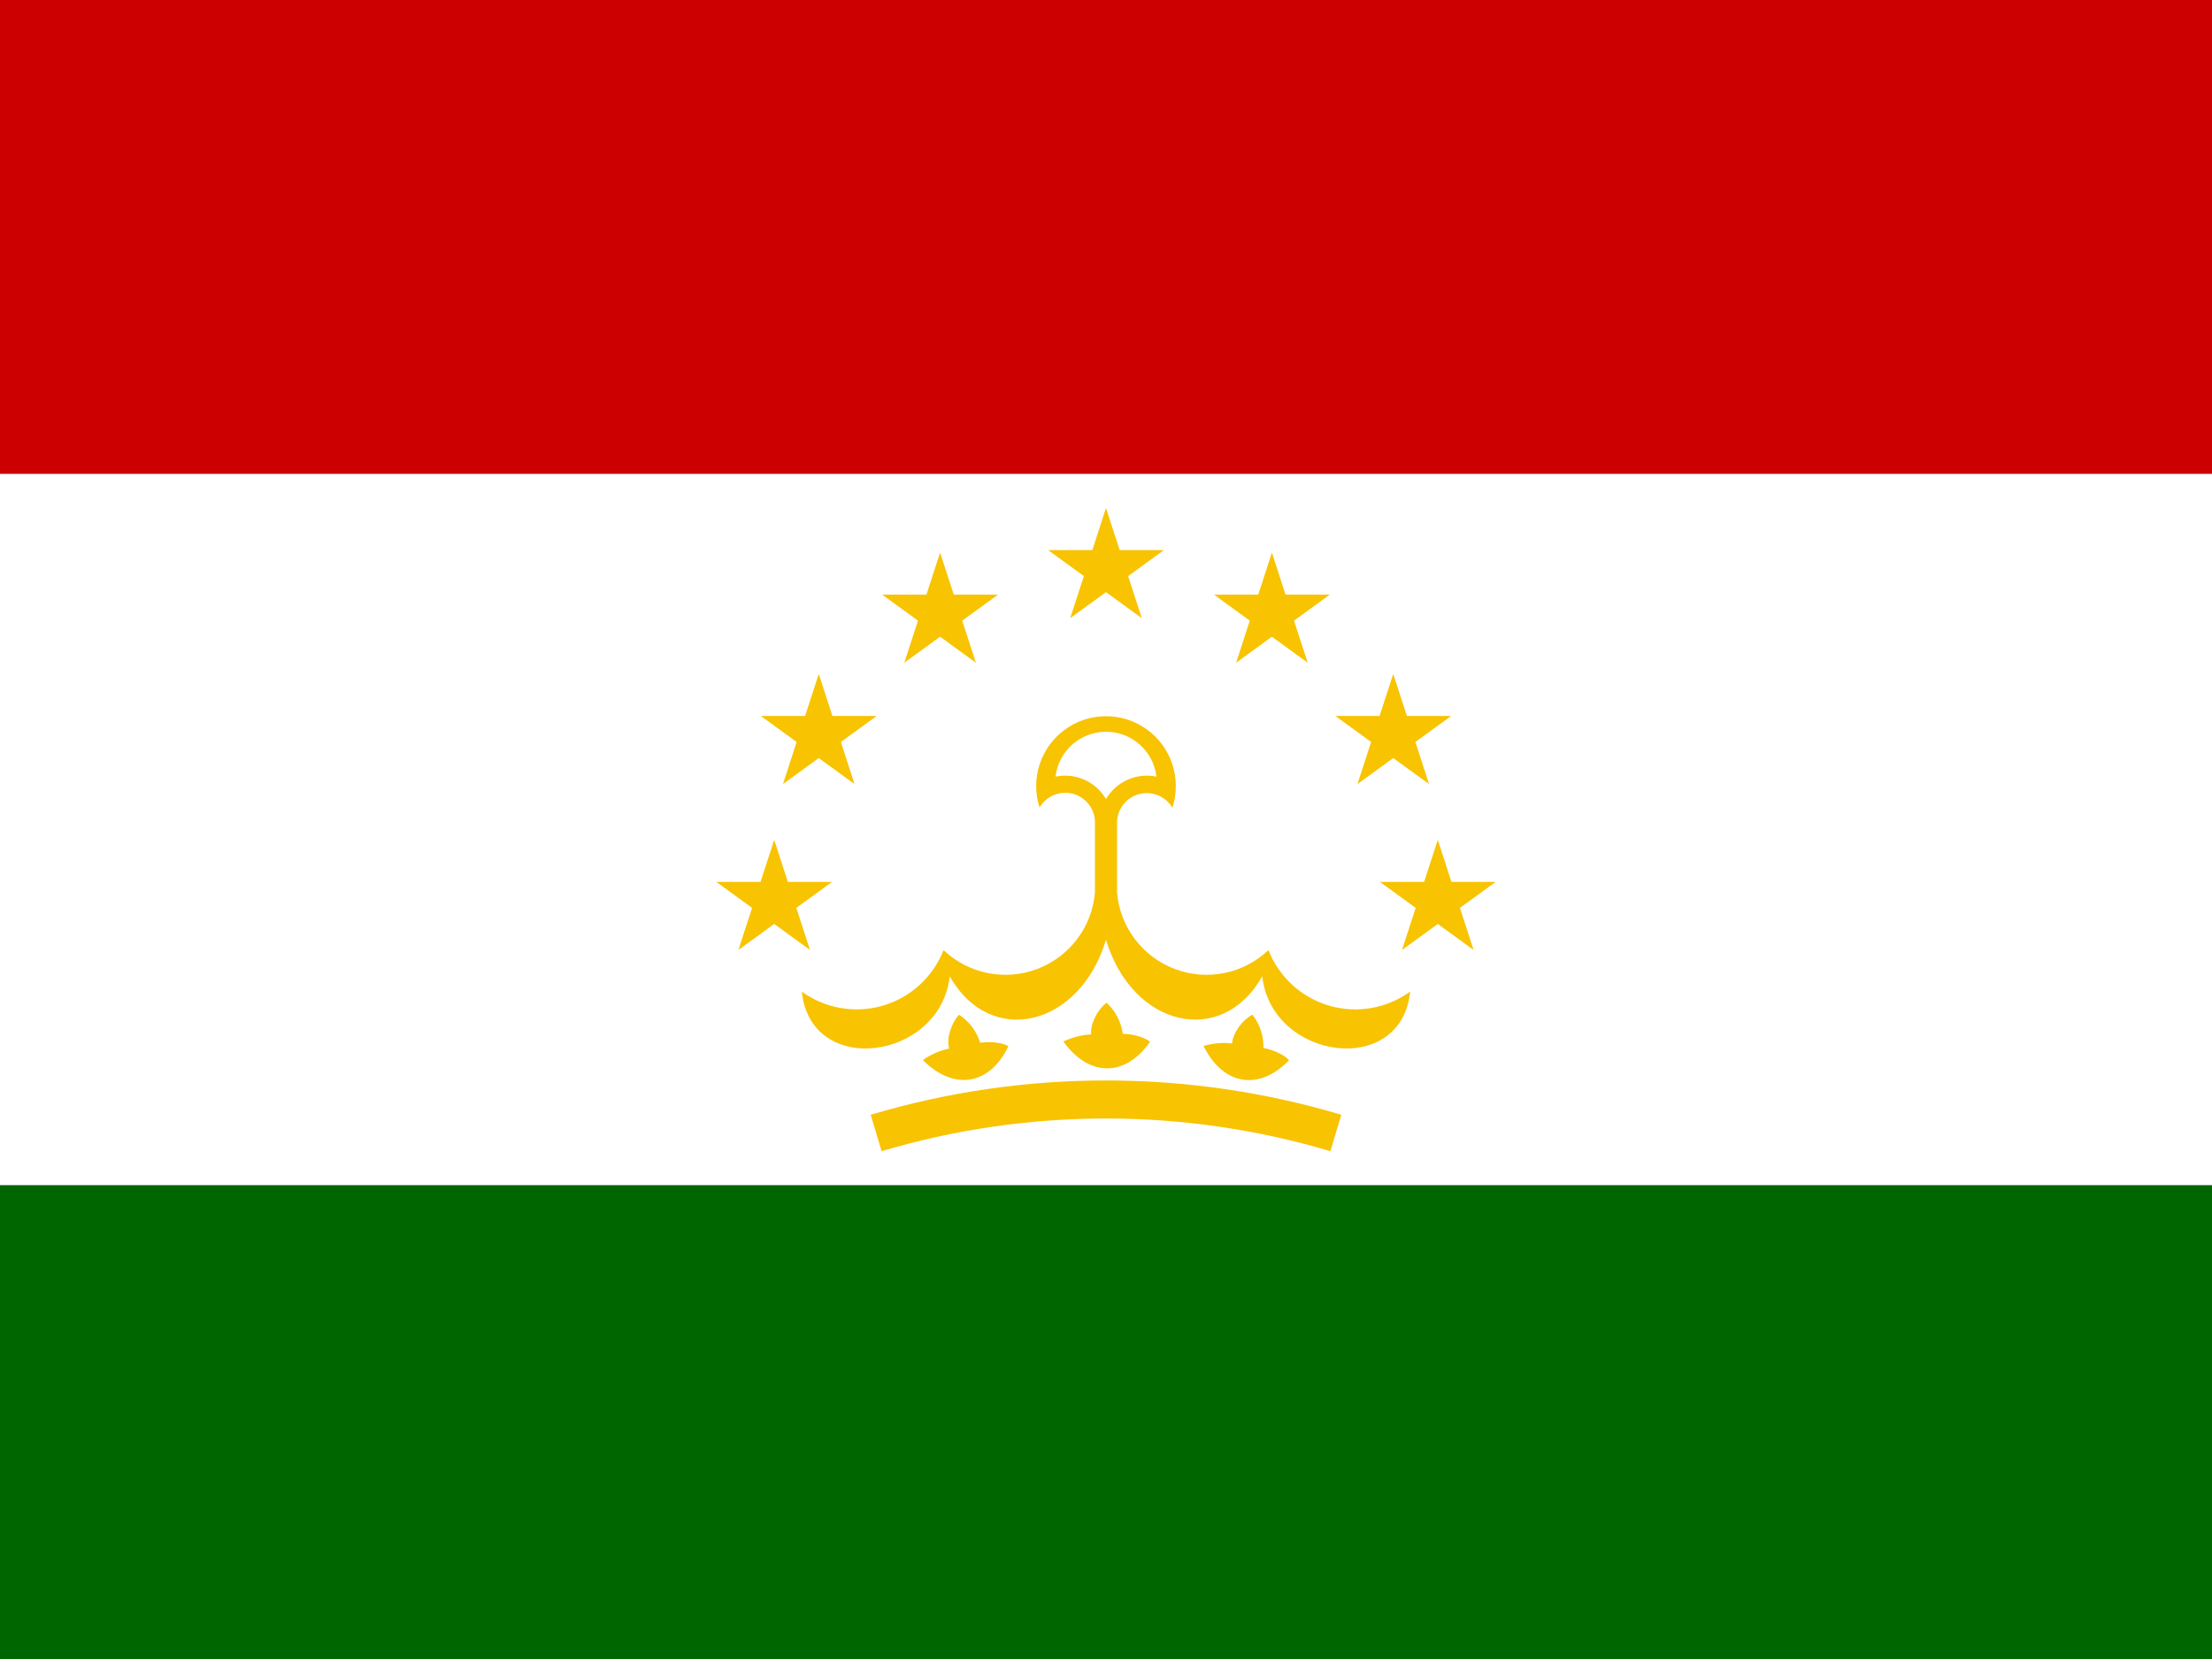
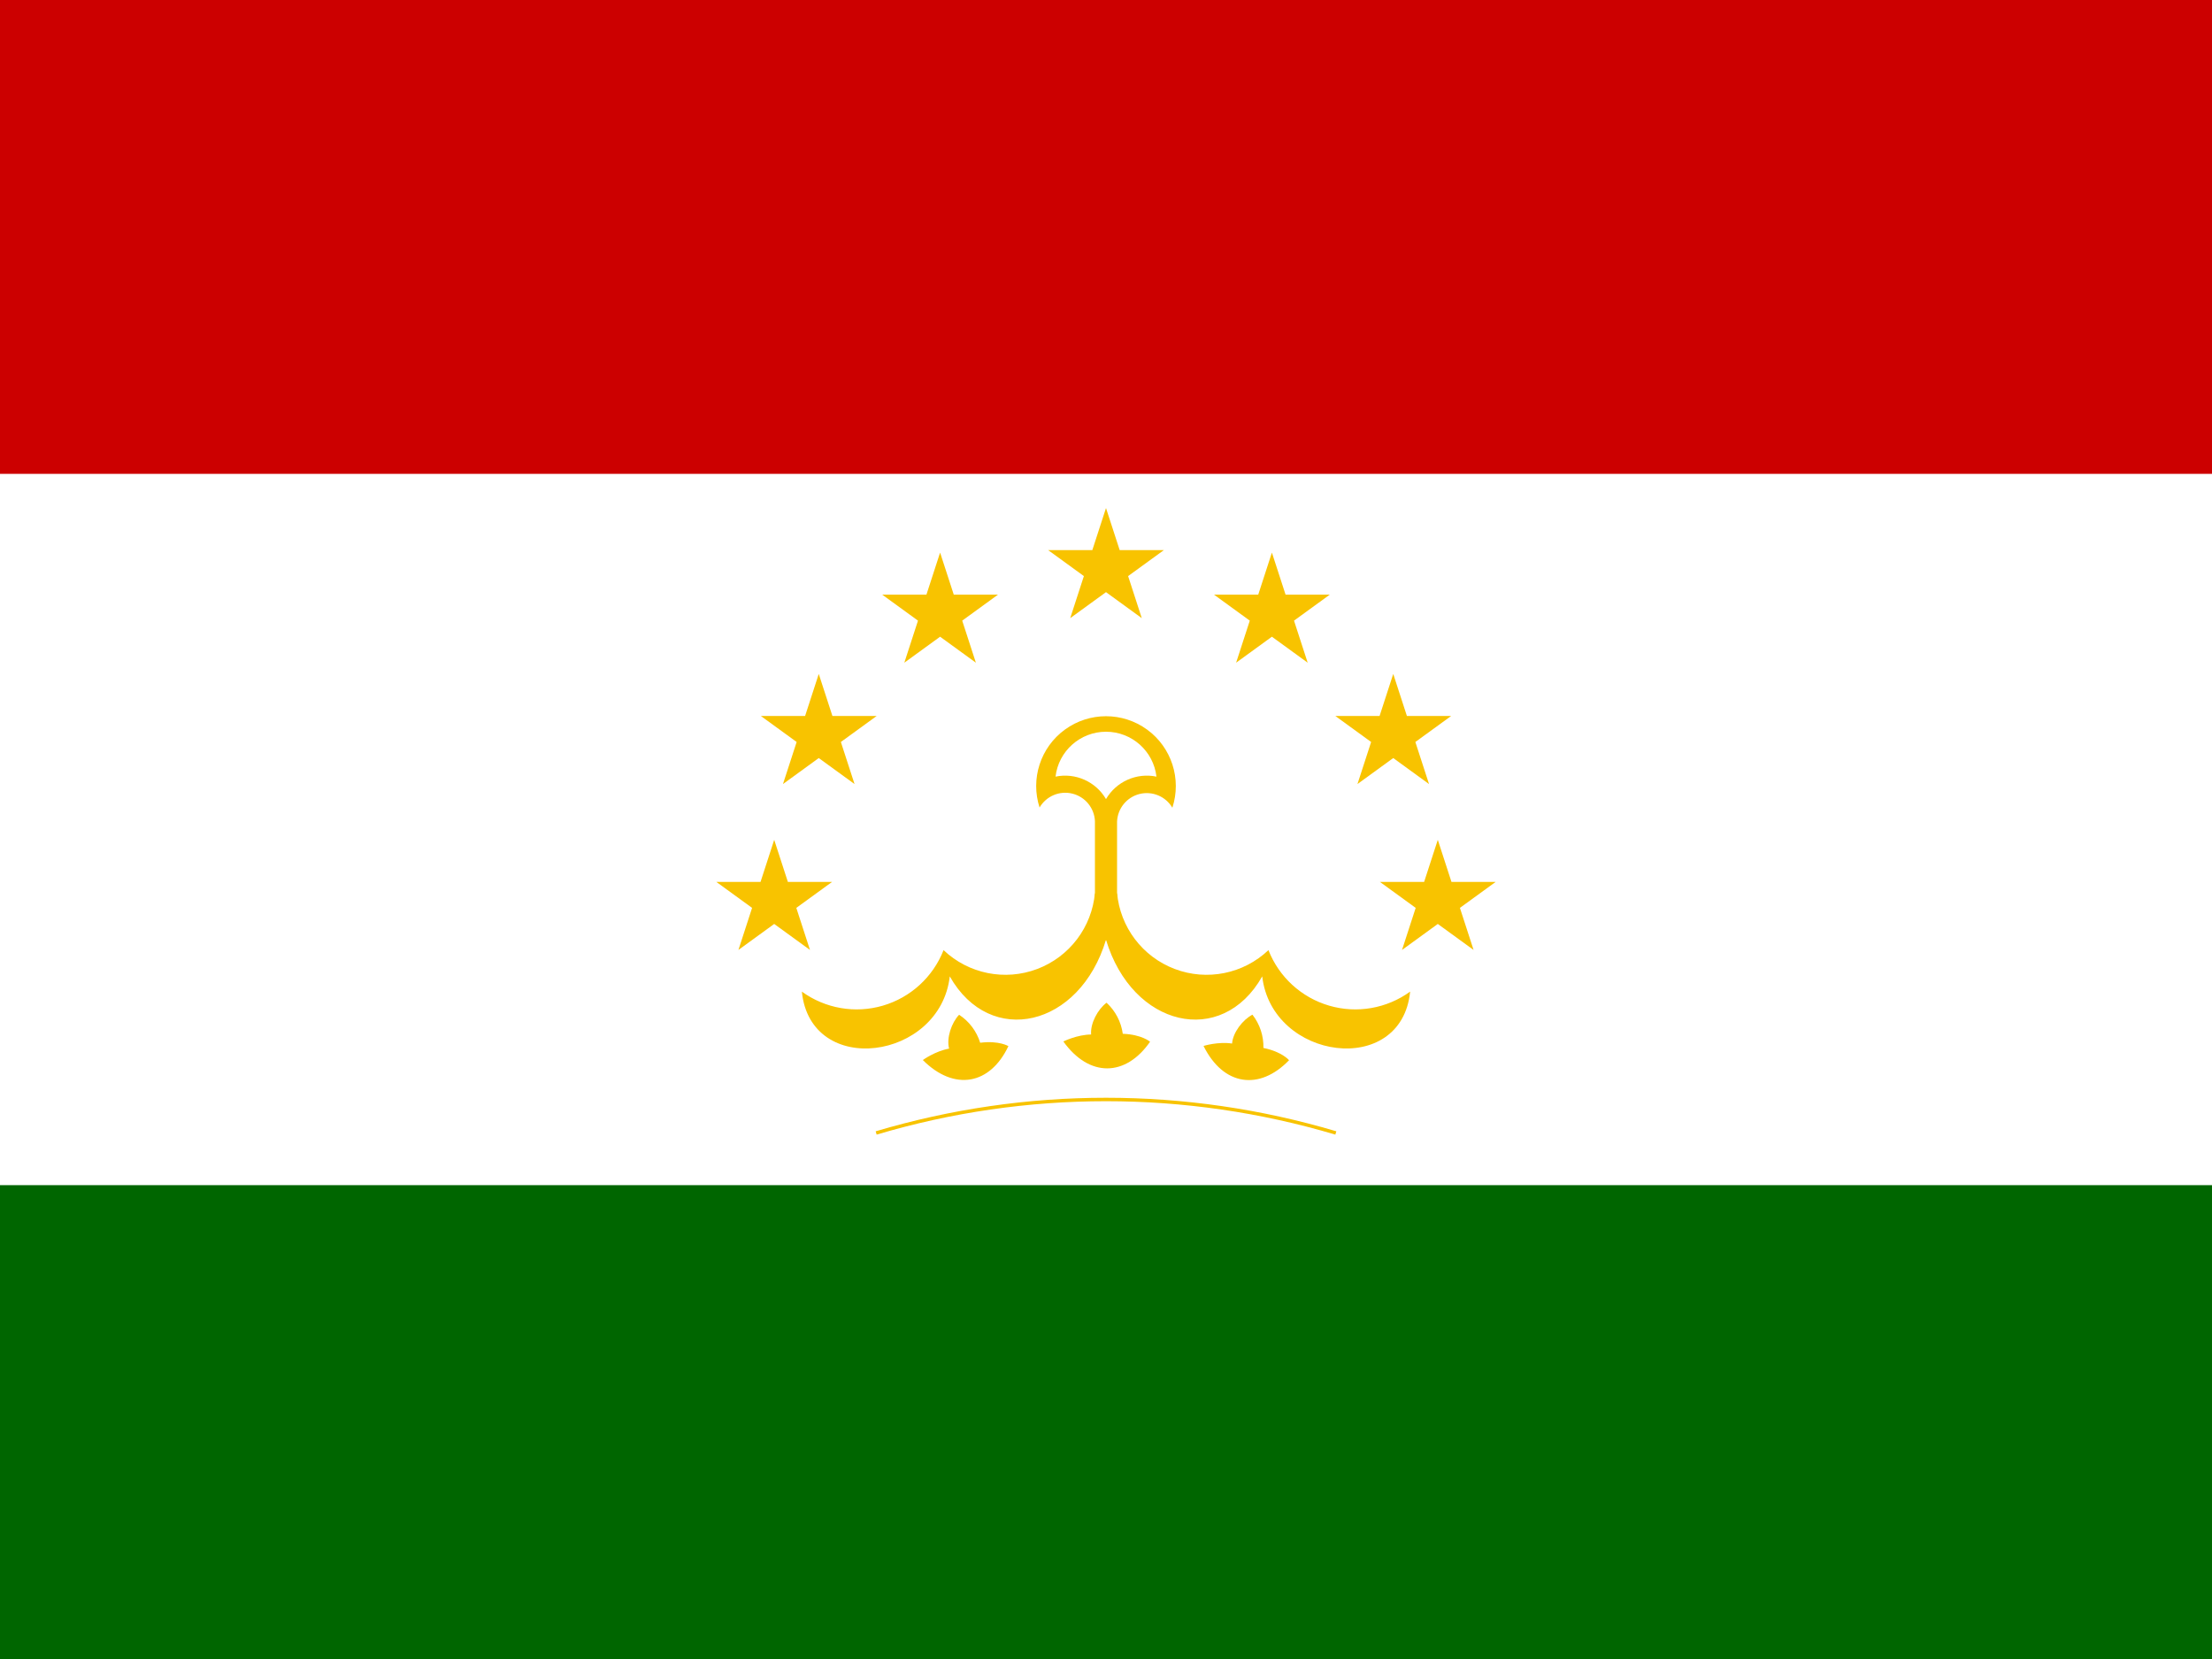
<svg xmlns="http://www.w3.org/2000/svg" xmlns:xlink="http://www.w3.org/1999/xlink" id="flag-icons-tj" viewBox="0 0 640 480">
  <path fill="#060" d="M0 0h640v480H0z" />
  <path fill="#fff" d="M0 0h640v342.9H0z" />
  <path fill="#c00" d="M0 0h640v137.1H0z" />
  <path fill="#f8c300" d="M300.8 233.6a8.6 8.6 0 0 1 16 4V272h6.4v-34.3a8.6 8.6 0 0 1 16-4 20.2 20.2 0 1 0-38.4 0" />
  <path fill="#fff" d="M305.4 224.7a13.7 13.7 0 0 1 14.6 6.5 13.7 13.7 0 0 1 14.6-6.5 14.7 14.7 0 0 0-29.2 0" />
  <path id="tj-a" fill="#f8c300" d="M316.8 258.3a26 26 0 0 1-43.8 16.6 27 27 0 0 1-41 12c2.5 25 40 19.9 42.8-4.4 11.7 20.7 37.6 14.7 45.2-10.6z" />
  <use xlink:href="#tj-a" width="100%" height="100%" fill="#f8c300" transform="matrix(-1 0 0 1 640 0)" />
  <path id="tj-b" fill="#f8c300" d="M291.8 302.6c-5.3 11.3-15.7 13.2-24.8 4.1 0 0 3.6-2.6 7.6-3.3-.8-3.1.7-7.5 2.9-9.8a15 15 0 0 1 6.1 8.1c5.5-.7 8.2 1 8.2 1z" />
  <use xlink:href="#tj-b" width="100%" height="100%" fill="#f8c300" transform="rotate(9.4 320 551.3)" />
  <use xlink:href="#tj-b" width="100%" height="100%" fill="#f8c300" transform="rotate(18.7 320 551.3)" />
-   <path fill="none" stroke="#f8c300" stroke-width="11" d="M253.5 327.8a233.1 233.1 0 0 1 133 0" />
+   <path fill="none" stroke="#f8c300" strokeWidth="11" d="M253.5 327.8a233.1 233.1 0 0 1 133 0" />
  <g fill="#f8c300" transform="translate(320 164.6)scale(.68571)">
    <path id="tj-c" d="m301930 415571-790463-574305h977066l-790463 574305L0-513674z" transform="scale(.00005)" />
  </g>
  <g id="tj-d" fill="#f8c300" transform="translate(320 260.6)scale(.68571)">
    <use xlink:href="#tj-c" width="100%" height="100%" transform="translate(-70 -121.2)" />
    <use xlink:href="#tj-c" width="100%" height="100%" transform="translate(-121.2 -70)" />
    <use xlink:href="#tj-c" width="100%" height="100%" transform="translate(-140)" />
  </g>
  <use xlink:href="#tj-d" width="100%" height="100%" fill="#f8c300" transform="matrix(-1 0 0 1 640 0)" />
</svg>
